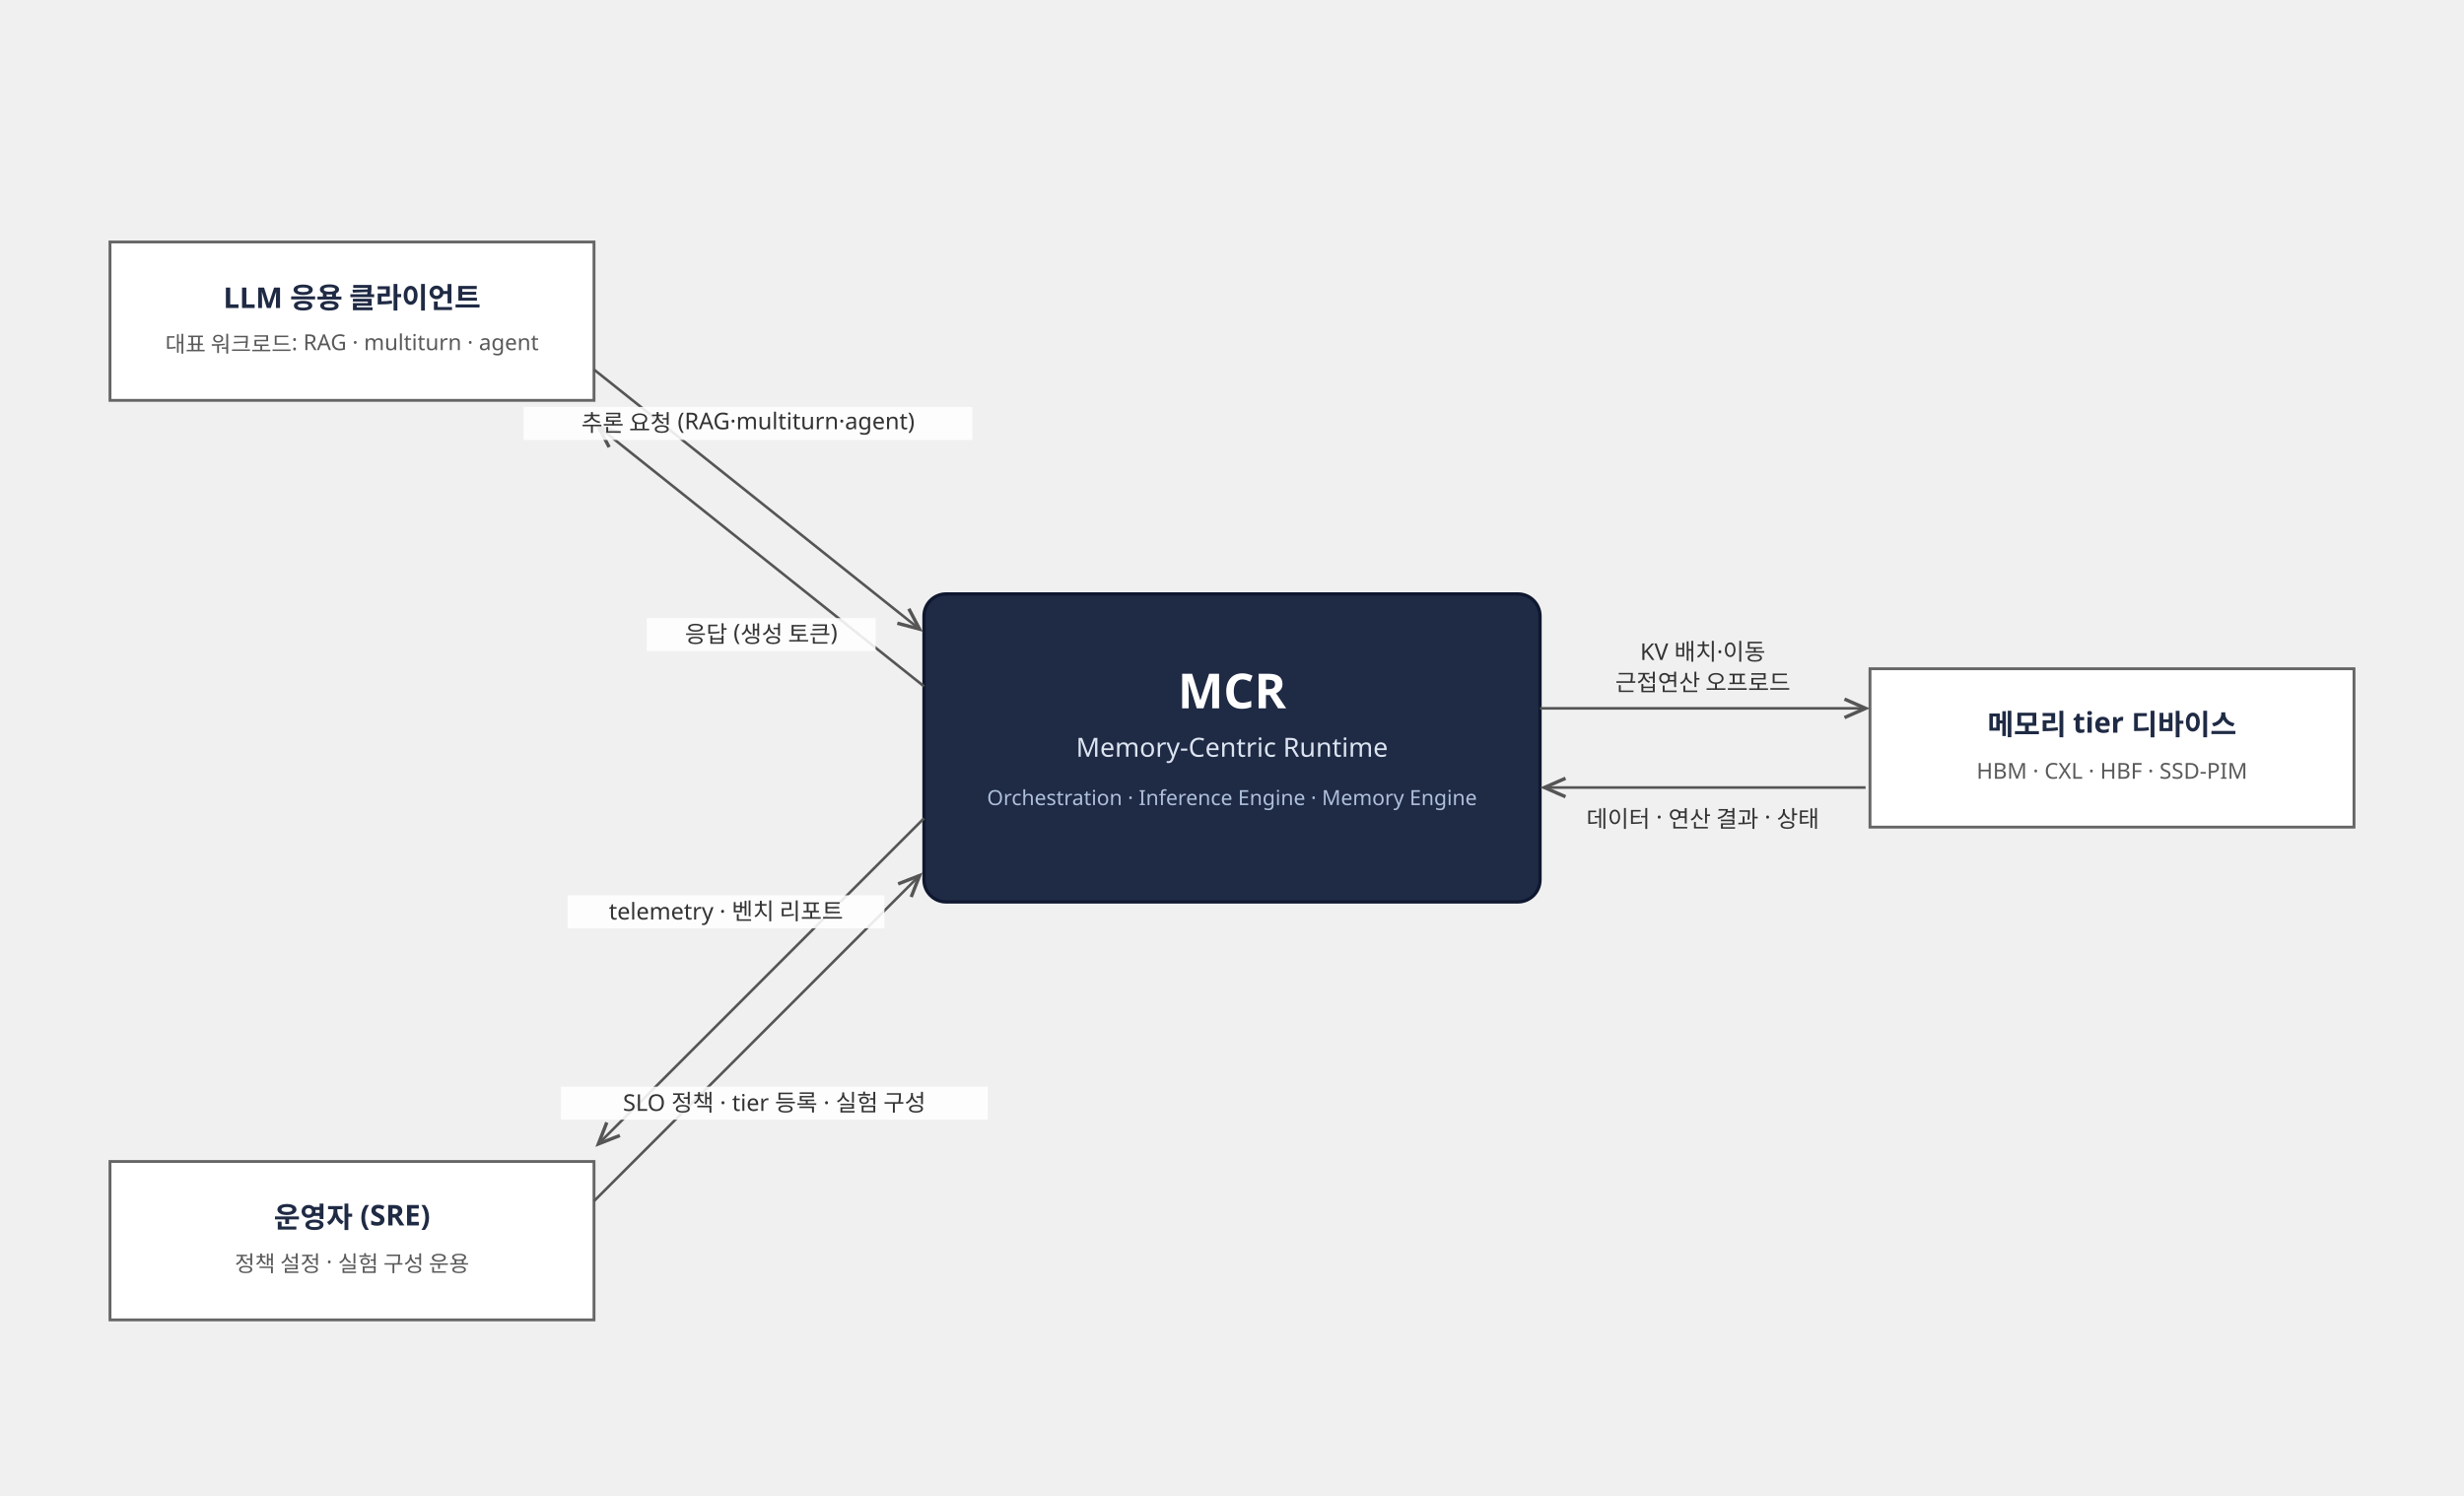
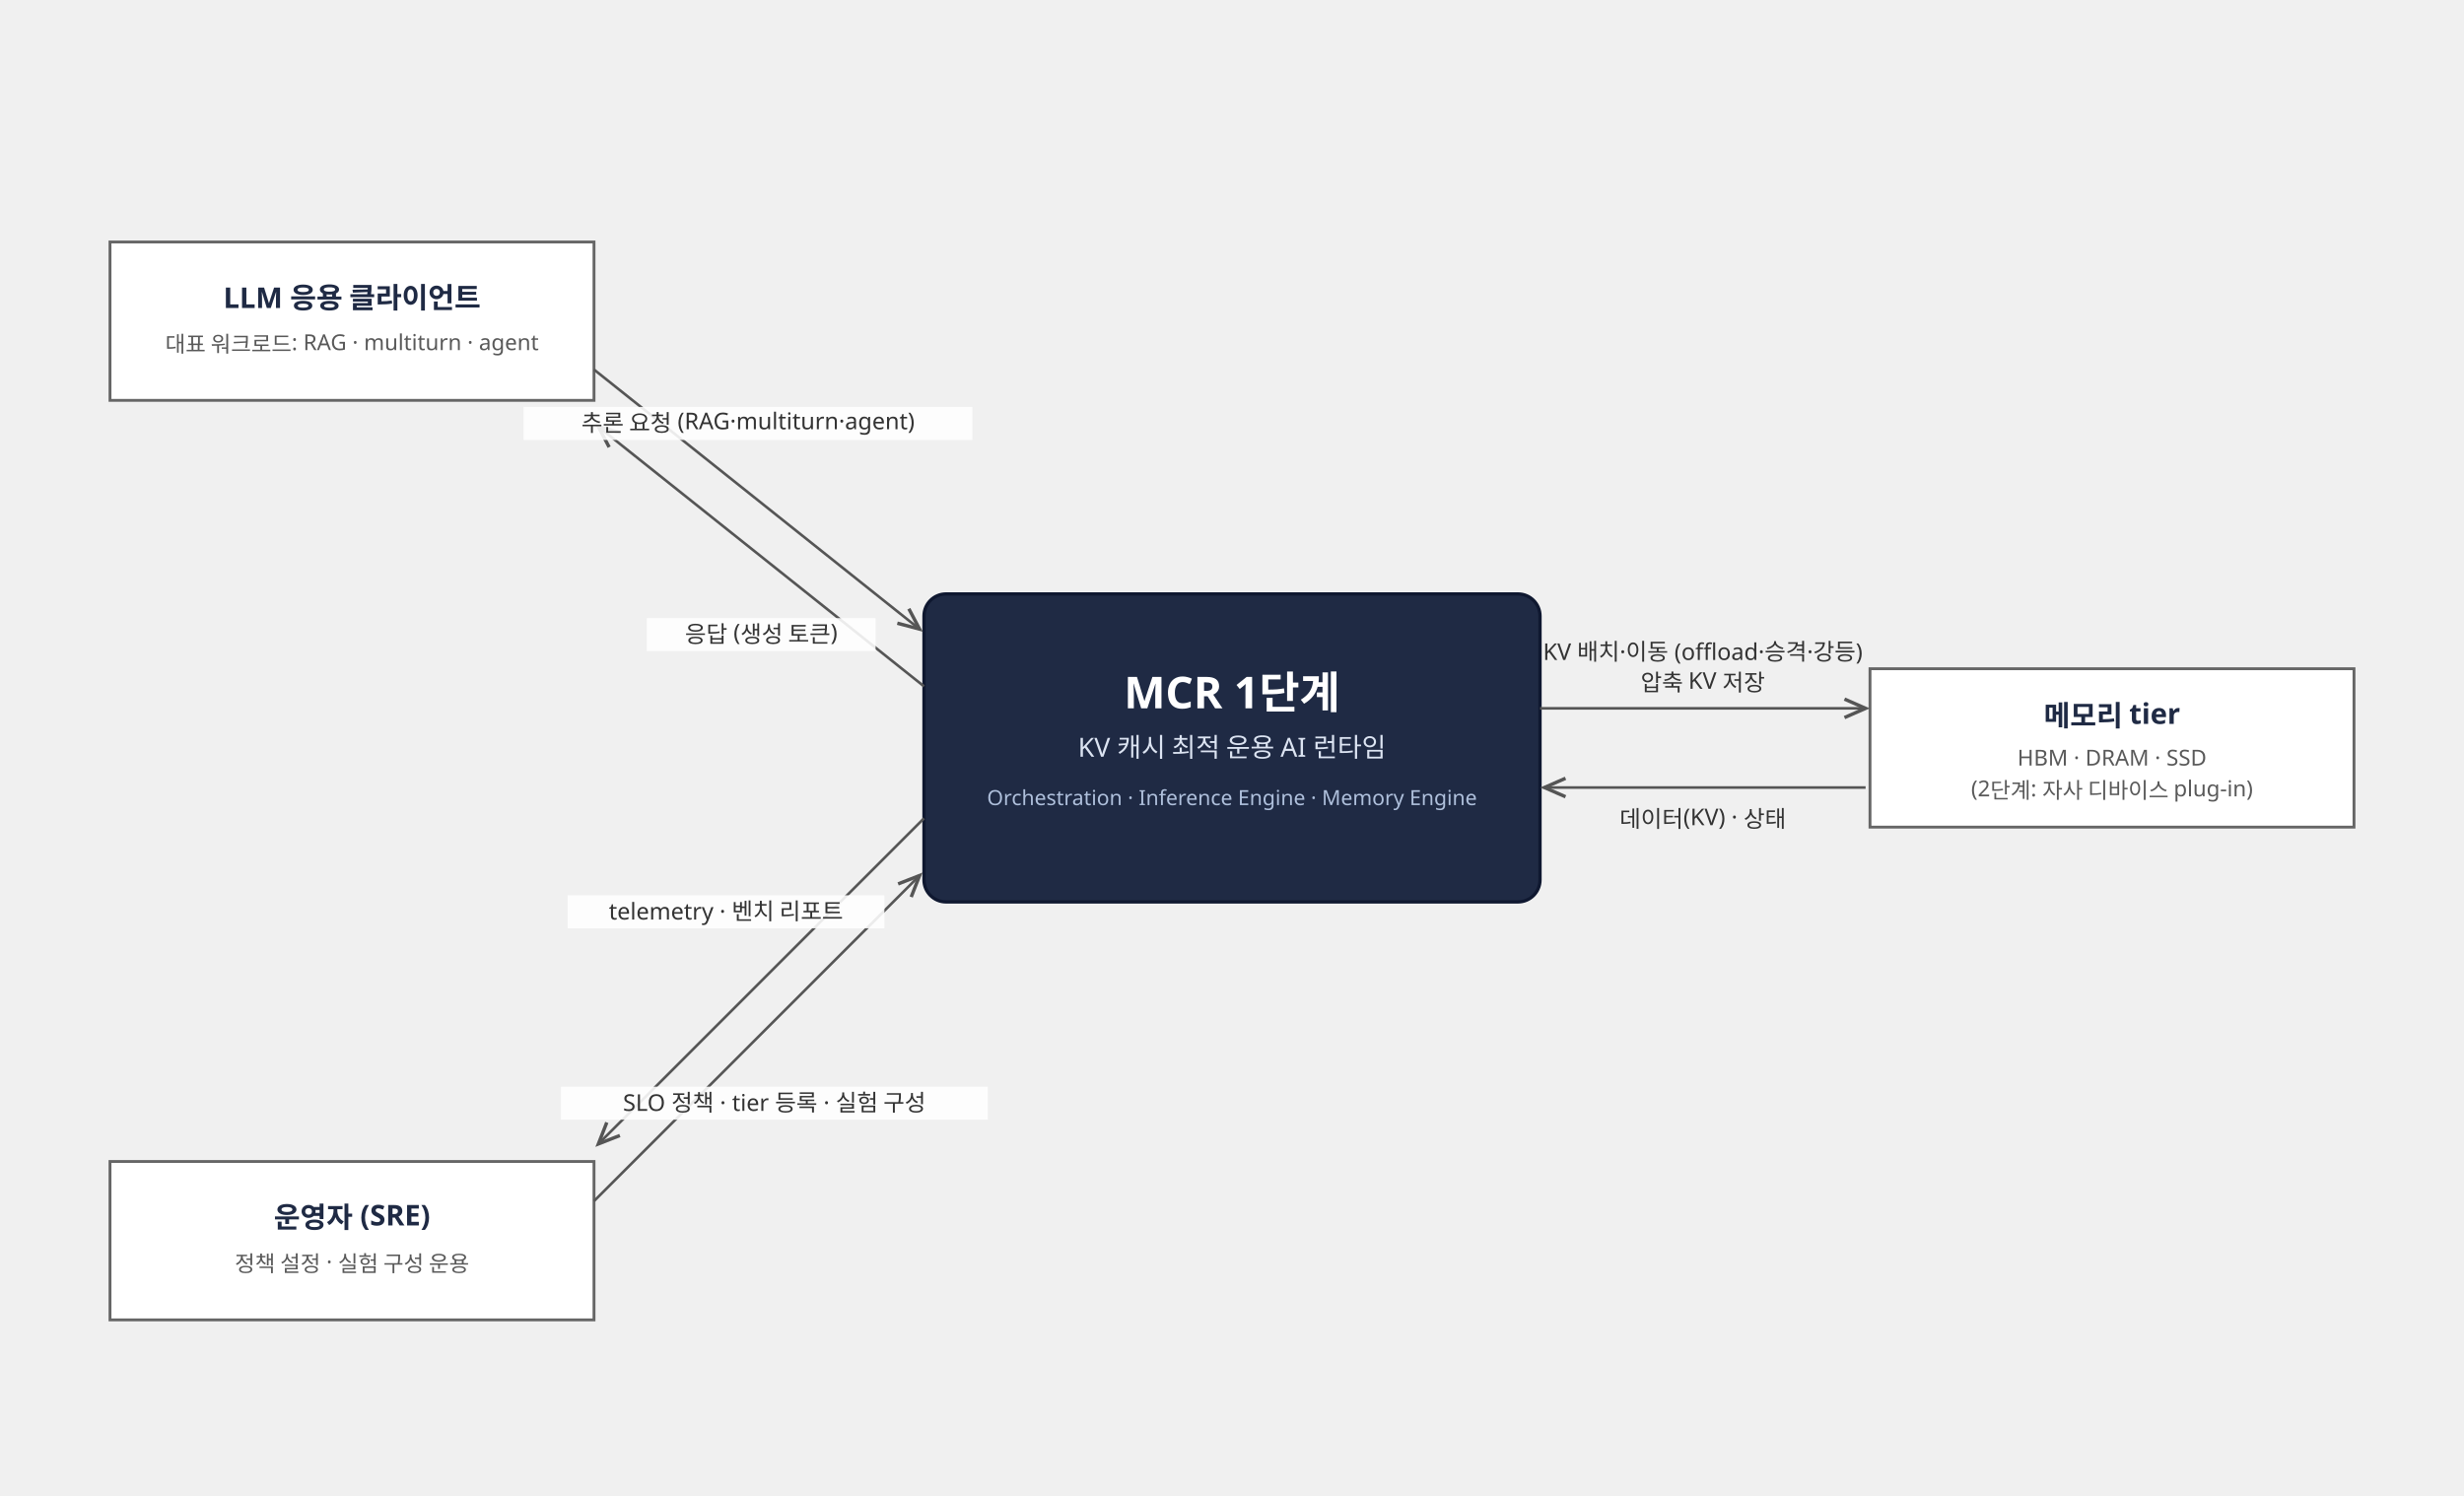
<svg xmlns="http://www.w3.org/2000/svg" viewBox="0 0 1120 680" font-family="'Malgun Gothic','Apple SD Gothic Neo',sans-serif">
  <defs>
    <style>
      .ext { fill: #FFFFFF; stroke: #666666; stroke-width: 1.3; }
      .exttitle { font-size: 13px; font-weight: bold; fill: #1F2A44; text-anchor: middle; }
      .extsub { font-size: 10px; fill: #595959; text-anchor: middle; }
      .flow { stroke: #555555; stroke-width: 1.2; fill: none; }
      .flowlabel { font-size: 10.5px; fill: #333333; text-anchor: middle; }
    </style>
    <marker id="arrow" markerWidth="11" markerHeight="9" refX="9" refY="4.5" orient="auto">
      <path d="M1,1 L9,4.5 L1,8" fill="none" stroke="#555555" stroke-width="1.3" />
    </marker>
  </defs>
  <rect x="420" y="270" width="280" height="140" rx="10" fill="#1F2A44" stroke="#0F1830" stroke-width="1.5" />
-   <text x="560" y="322" text-anchor="middle" font-size="22" font-weight="bold" fill="#FFFFFF">MCR</text>
-   <text x="560" y="344" text-anchor="middle" font-size="12" fill="#DCE4F2">Memory-Centric Runtime</text>
+   <text x="560" y="322" text-anchor="middle" font-size="20" font-weight="bold" fill="#FFFFFF">MCR 1단계</text>
+   <text x="560" y="344" text-anchor="middle" font-size="12" fill="#DCE4F2">KV 캐시 최적 운용 AI 런타임</text>
  <text x="560" y="366" text-anchor="middle" font-size="9.5" fill="#AFC0DC">Orchestration · Inference Engine · Memory Engine</text>
  <rect class="ext" x="50" y="110" width="220" height="72" />
  <text class="exttitle" x="160" y="140">LLM 응용 클라이언트</text>
  <text class="extsub" x="160" y="160">대표 워크로드: RAG · multiturn · agent</text>
  <rect class="ext" x="50" y="528" width="220" height="72" />
  <text class="exttitle" x="160" y="558">운영자 (SRE)</text>
  <text class="extsub" x="160" y="578">정책 설정 · 실험 구성 운용</text>
  <rect class="ext" x="850" y="304" width="220" height="72" />
-   <text class="exttitle" x="960" y="334">메모리 tier 디바이스</text>
-   <text class="extsub" x="960" y="354">HBM · CXL · HBF · SSD-PIM</text>
+   <text class="exttitle" x="960" y="330">메모리 tier</text>
+   <text class="extsub" x="960" y="348">HBM · DRAM · SSD</text>
+   <text class="extsub" x="960" y="362">(2단계: 자사 디바이스 plug-in)</text>
  <line class="flow" x1="270" y1="168" x2="418" y2="286" marker-end="url(#arrow)" />
  <line class="flow" x1="420" y1="312" x2="272" y2="194" marker-end="url(#arrow)" />
  <line class="flow" x1="270" y1="546" x2="418" y2="398" marker-end="url(#arrow)" />
  <line class="flow" x1="420" y1="372" x2="272" y2="520" marker-end="url(#arrow)" />
  <line class="flow" x1="700" y1="322" x2="848" y2="322" marker-end="url(#arrow)" />
  <line class="flow" x1="848" y1="358" x2="702" y2="358" marker-end="url(#arrow)" />
  <g>
    <rect x="238" y="185" width="204" height="15" fill="#FFFFFF" opacity="0.88" />
    <text class="flowlabel" x="340" y="196">추론 요청 (RAG·multiturn·agent)</text>
    <rect x="294" y="281" width="104" height="15" fill="#FFFFFF" opacity="0.88" />
    <text class="flowlabel" x="346" y="292">응답 (생성 토큰)</text>
    <rect x="255" y="494" width="194" height="15" fill="#FFFFFF" opacity="0.88" />
    <text class="flowlabel" x="352" y="505">SLO 정책 · tier 등록 · 실험 구성</text>
    <rect x="258" y="407" width="144" height="15" fill="#FFFFFF" opacity="0.88" />
    <text class="flowlabel" x="330" y="418">telemetry · 벤치 리포트</text>
-     <text class="flowlabel" x="774" y="300">KV 배치·이동</text>
-     <text class="flowlabel" x="774" y="314">근접연산 오프로드</text>
-     <text class="flowlabel" x="774" y="376">데이터 · 연산 결과 · 상태</text>
+     <text class="flowlabel" x="774" y="300">KV 배치·이동 (offload·승격·강등)</text>
+     <text class="flowlabel" x="774" y="314">압축 KV 저장</text>
+     <text class="flowlabel" x="774" y="376">데이터(KV) · 상태</text>
  </g>
</svg>
